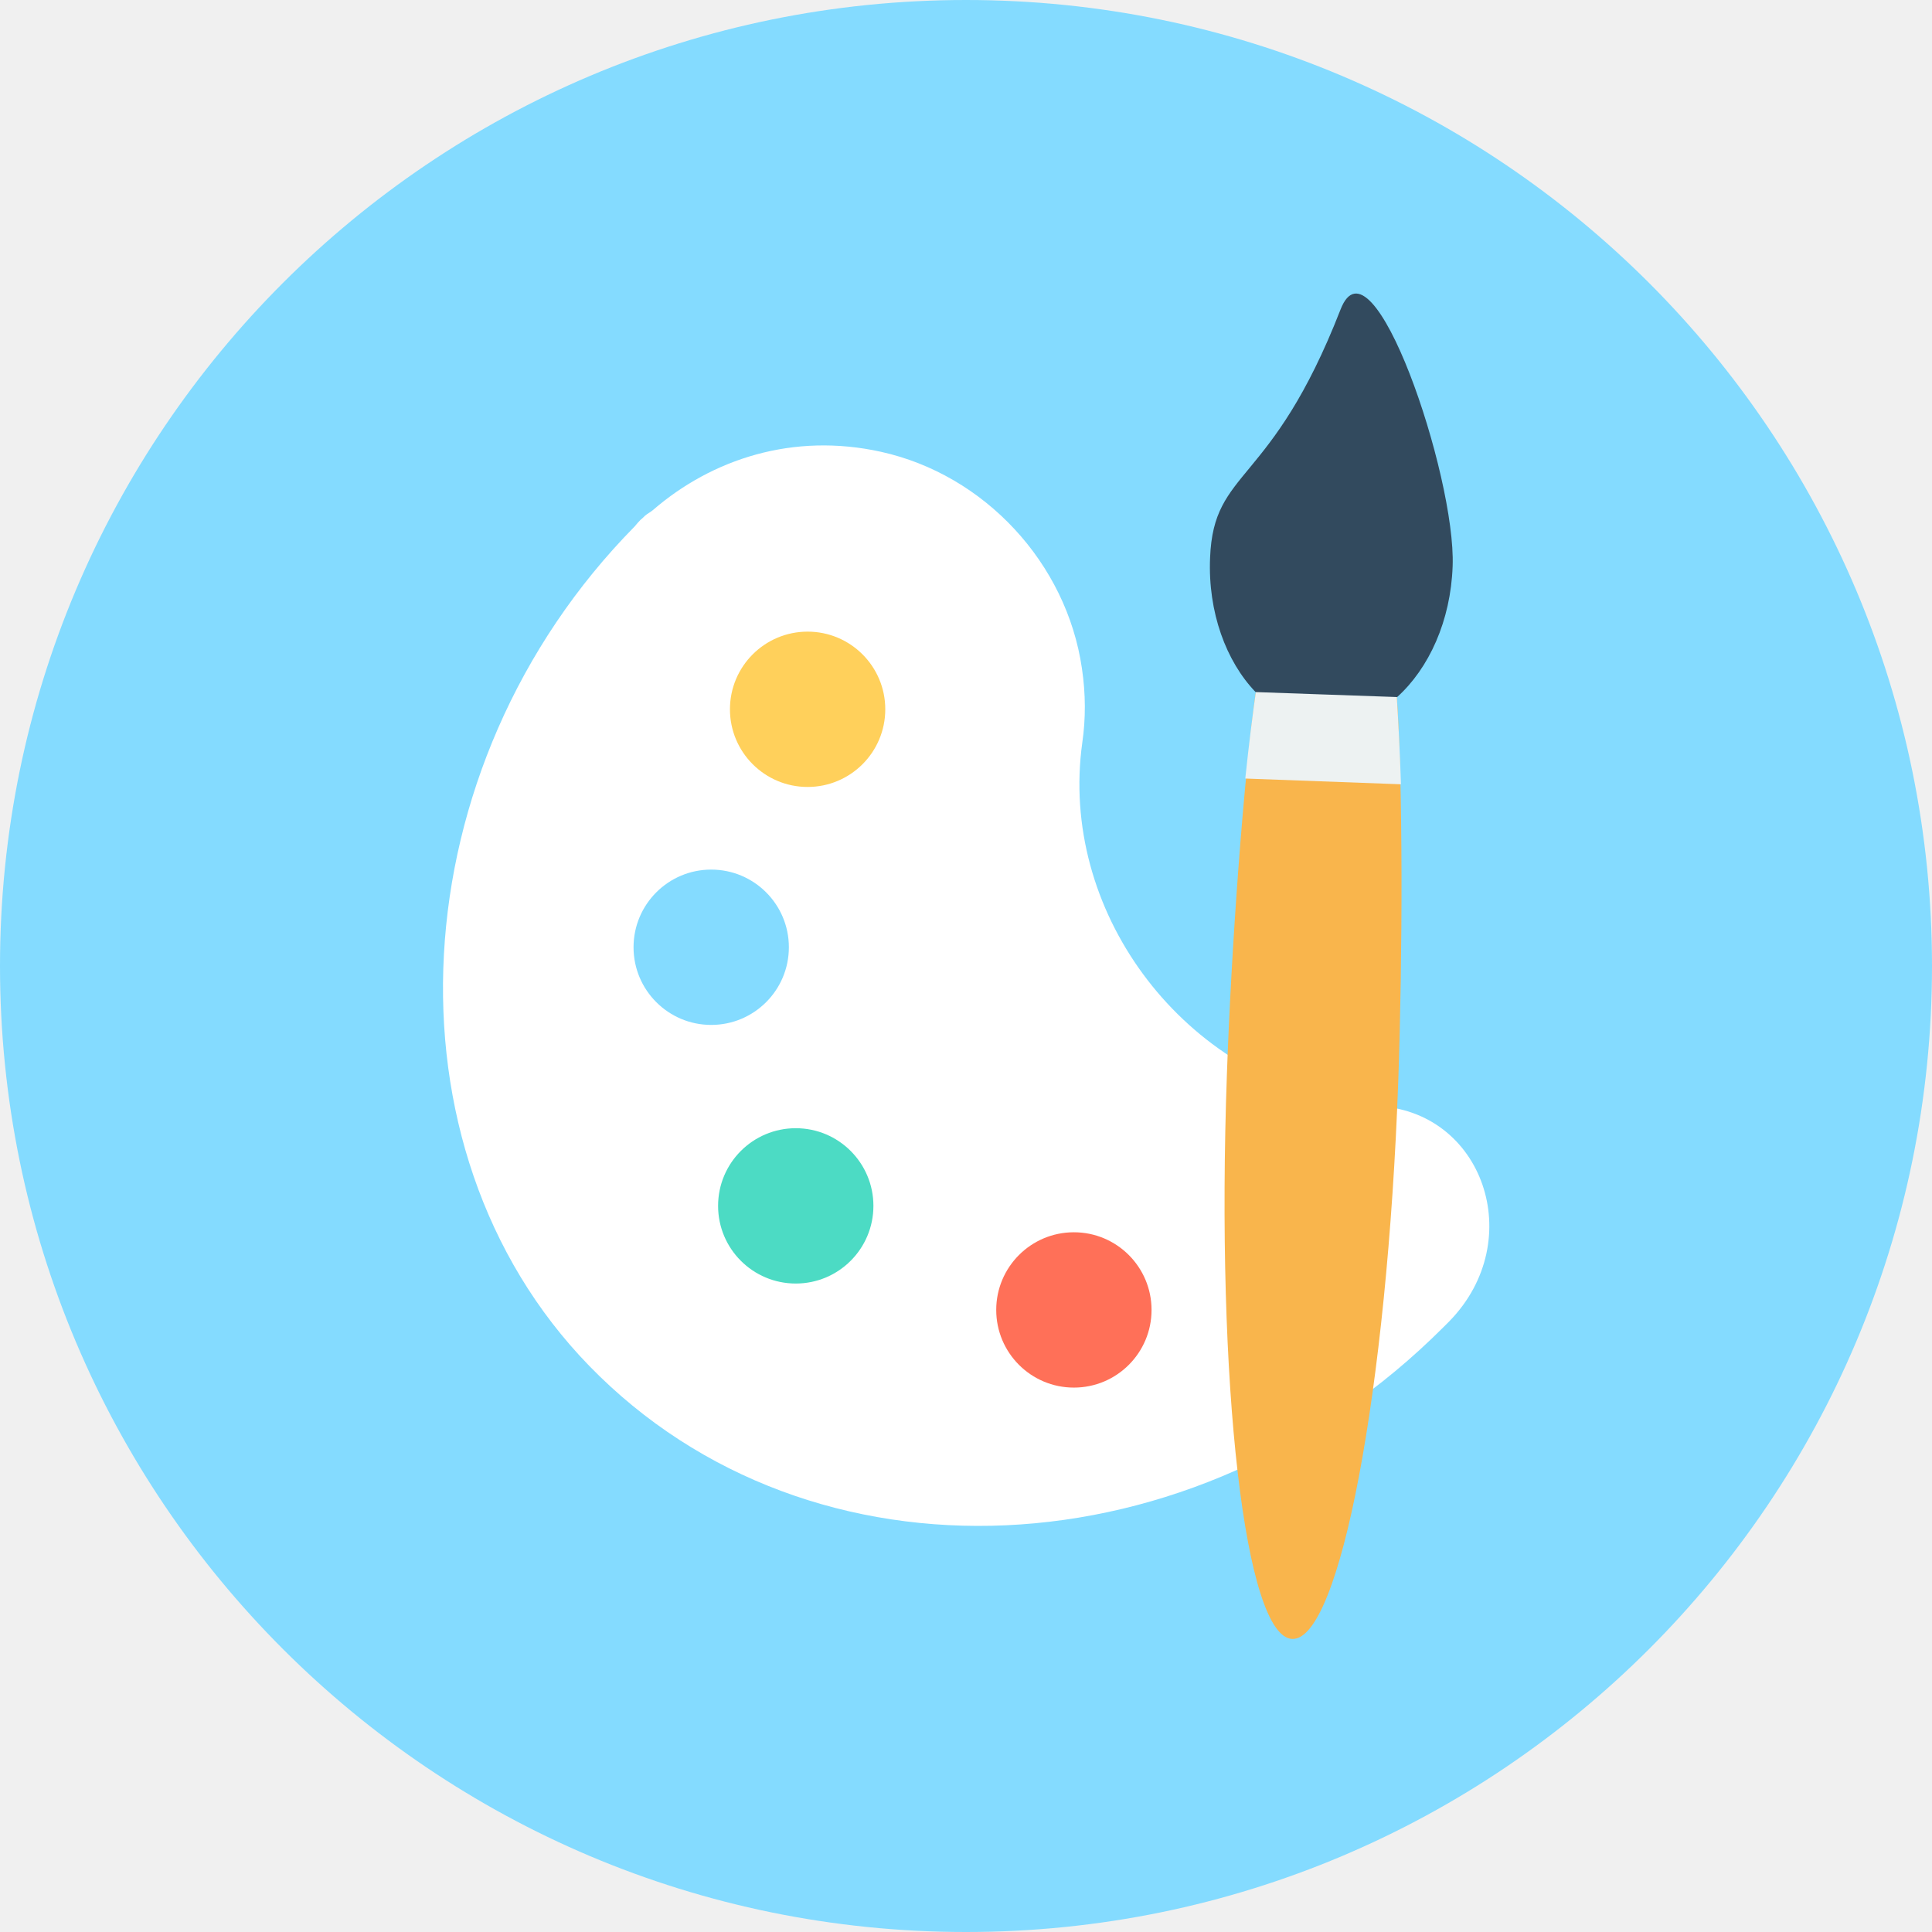
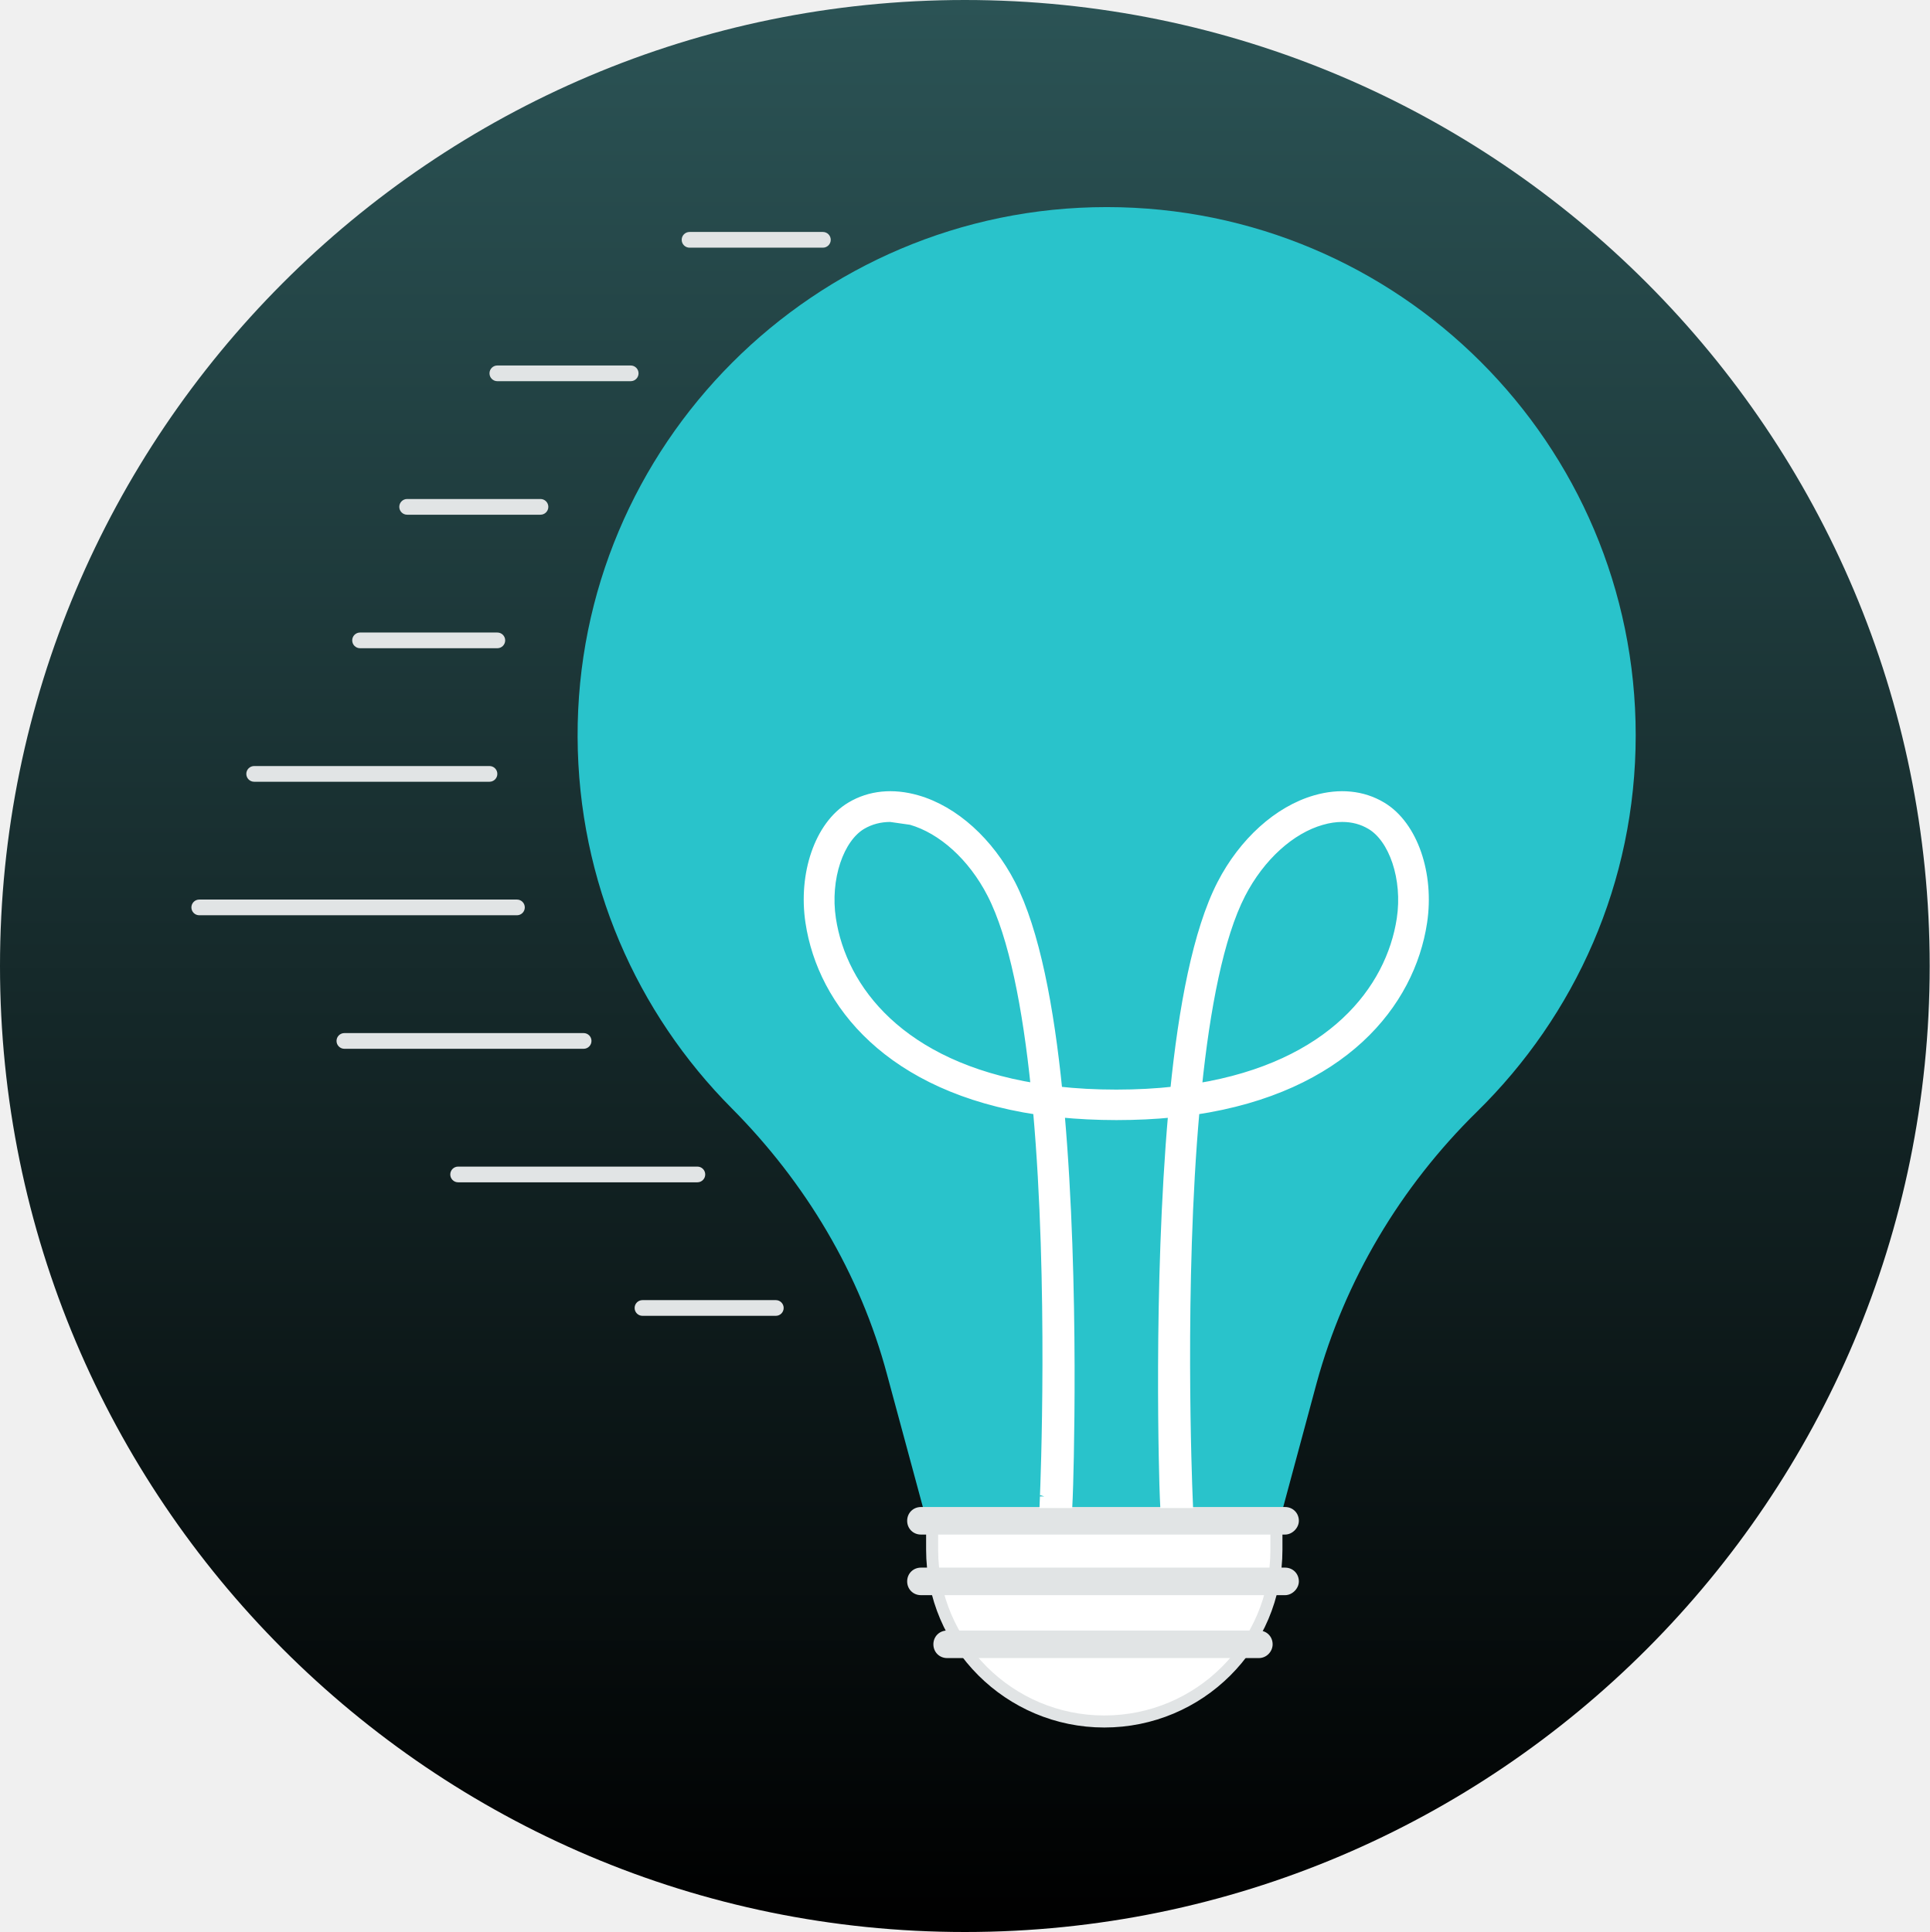
- <svg xmlns="http://www.w3.org/2000/svg" height="512pt" viewBox="0 0 512 512" width="512pt">
-   <clipPath id="a">
-     <path d="m0 0h512v512h-512z" />
-   </clipPath>
-   <g clip-path="url(#a)">
-     <circle cx="256" cy="256" fill="#84dbff" r="256" />
-     <path d="m364.585 293.107c-2.535-.101-5.273-.405-8.111-.912-43.901-8.111-75.837-51.099-69.653-95.405.913-6.285.913-12.876-.101-19.668-4.055-27.882-25.752-51.302-53.228-57.385-23.319-5.171-44.812 1.926-60.426 15.411-.71.608-1.419.912-2.129 1.521-.406.405-.811.811-1.217 1.115-.507.507-1.013 1.115-1.52 1.723-62.556 63.468-68.233 164.651-12.065 222.442 58.702 60.426 160.494 55.661 226.294-10.139.608-.608 1.115-1.115 1.723-1.724 20.886-21.494 8.821-55.965-19.567-56.979z" fill="#fff" />
-     <circle cx="214.026" cy="187.97" fill="#ffd05b" r="20.581" />
-     <circle cx="188.477" cy="251.032" fill="#84dbff" r="20.581" />
-     <circle cx="210.883" cy="319.569" fill="#4cdbc4" r="20.581" />
-     <circle cx="284.591" cy="347.146" fill="#ff7058" r="20.581" />
-     <path d="m333.053 181.684c-3.548 24.231-6.792 70.666-7.908 102.907-2.94 82.224 4.765 149.342 17.337 149.747 12.572.406 25.144-65.901 28.084-148.125 1.116-32.139 1.318-78.777-.507-103.211z" fill="#f9b54c" />
-     <path d="m371.276 207.842c-.304-8.72-.71-17.033-1.217-24.84l-37.006-1.318c-1.115 7.705-2.129 16.019-3.041 24.637z" fill="#edf2f2" />
-     <path d="m332.749 183.408 37.513 1.318c8.415-7.604 14.194-20.176 14.701-34.675.913-23.927-21.392-89.422-29.706-68.03-18.452 47.348-33.66 41.873-34.573 65.8-.608 14.397 4.259 27.476 12.065 35.587z" fill="#324a5e" />
-   </g>
+ <svg xmlns="http://www.w3.org/2000/svg" width="736" height="737" viewBox="0 0 736 737" fill="none">
+   <path d="M0 368.5C0 165.259 164.759 0 368 0V0C571.241 0 736 165.259 736 368.5V368.5C736 571.741 571.241 737 368 737V737C164.759 737 0 571.741 0 368.5V368.5Z" fill="url(#paint0_linear_108_617)" />
+   <path d="M623.869 280.478C623.869 169.231 533.503 79 422.087 79C310.671 79 219.847 169.917 220.303 281.164C220.532 336.445 242.954 386.471 279.1 422.792C307.24 451.118 328.059 485.84 338.353 524.445L354.597 584.524H486.831L502.159 527.643C512.912 488.353 534.188 452.717 563.244 424.163C600.763 387.385 623.869 336.672 623.869 280.478V280.478Z" fill="#29C3CB" />
+   <path d="M421.18 656.697C384.963 656.697 355.521 627.285 355.521 591.146V578.363H486.839V591.146C486.839 627.507 457.404 656.697 421.18 656.697V656.697Z" fill="white" stroke="#E1E4E5" stroke-width="4.59" />
+   <path d="M351.262 585.392H490.132C492.877 585.392 495.393 582.878 495.393 580.138C495.393 577.168 493.105 574.884 490.132 574.884H351.262C348.289 574.884 346 577.168 346 580.138C346 583.107 348.289 585.392 351.262 585.392Z" fill="#E1E4E5" />
+   <path d="M480.13 632.508H361.261C358.287 632.508 356 630.224 356 627.254C356 624.285 358.287 622 361.261 622H480.13C483.104 622 485.391 624.285 485.391 627.254C485.391 629.994 483.104 632.508 480.13 632.508Z" fill="#E1E4E5" />
+   <path d="M351.262 608.508H490.132C492.877 608.508 495.393 605.994 495.393 603.254C495.393 600.285 493.105 598 490.132 598H351.262C348.289 598 346 600.285 346 603.254C346 606.224 348.289 608.508 351.262 608.508Z" fill="#E1E4E5" />
+   <path fill-rule="evenodd" clip-rule="evenodd" d="M339.614 311.804C335.611 311.804 331.947 312.774 328.7 314.687C324.514 317.173 320.995 322.14 318.822 328.651C316.663 335.121 315.928 342.863 317.086 350.52C321.183 377.517 343.673 406.635 394.935 414.978C391.792 384.505 386.573 357.211 378.224 340.95C370.891 326.673 359.303 316.321 347.462 312.922C344.73 312.171 342.116 311.804 339.614 311.804ZM444.115 571.207L444.225 573.529H453.236L453.137 570.996L453.133 570.877L453.132 570.873C452.982 567.188 449.832 489.899 455.777 423.492C512.051 415.085 537.895 382.822 542.574 351.786C543.957 342.599 543.073 333.408 540.38 325.616C537.696 317.854 533.14 311.279 527.011 307.632C519.685 303.253 510.917 302.439 501.783 305.054C487.481 309.13 474.185 321.275 465.946 337.24L465.945 337.243C456.674 355.267 451.236 384.643 448.057 416.207C441.112 416.986 433.702 417.394 425.757 417.394C417.813 417.394 410.403 416.986 403.457 416.207C400.278 384.601 394.839 355.267 385.57 337.243L385.569 337.24C377.33 321.276 364.033 309.13 349.732 305.054C340.599 302.441 331.834 303.251 324.507 307.629C318.353 311.276 313.796 317.852 311.118 325.618C308.429 333.411 307.558 342.601 308.941 351.786V351.788C313.62 382.779 339.463 415.041 395.737 423.491C401.677 489.849 398.535 567.072 398.381 570.863L398.38 570.876L398.375 570.996L398.277 573.529H407.289L407.398 571.205C407.621 566.446 410.119 490.852 404.279 424.491C411.036 425.158 418.231 425.535 425.802 425.535C433.361 425.535 440.556 425.193 447.325 424.504C441.483 490.861 443.89 566.486 444.115 571.207ZM456.624 415.022C459.767 384.547 464.986 357.214 473.332 340.999C480.72 326.705 492.27 316.314 504.101 312.966L504.118 312.962C506.835 312.172 509.442 311.804 511.947 311.804C515.949 311.804 519.605 312.776 522.844 314.724L522.857 314.731C527.043 317.215 530.564 322.183 532.737 328.696C534.896 335.166 535.633 342.906 534.473 350.564C530.377 377.518 507.885 406.679 456.624 415.022Z" fill="white" />
+   <path d="M339.614 311.804C335.611 311.804 331.947 312.774 328.7 314.687C324.514 317.173 320.995 322.14 318.822 328.651C316.663 335.121 315.928 342.863 317.086 350.52C321.183 377.517 343.673 406.635 394.935 414.978C391.792 384.505 386.573 357.211 378.224 340.95C370.891 326.673 359.303 316.321 347.462 312.922M339.614 311.804C342.116 311.804 344.73 312.171 347.462 312.922M339.614 311.804L347.462 312.922M398.38 570.876L398.375 570.996L398.277 573.529H407.289L407.398 571.205C407.621 566.446 410.119 490.852 404.279 424.491C411.036 425.158 418.231 425.535 425.802 425.535C433.361 425.535 440.556 425.193 447.325 424.504C441.483 490.861 443.89 566.486 444.115 571.207L444.225 573.529H453.236L453.137 570.996L453.133 570.877L453.132 570.873C452.982 567.188 449.832 489.899 455.777 423.492C512.051 415.085 537.895 382.822 542.574 351.786C543.957 342.599 543.073 333.408 540.38 325.616C537.696 317.854 533.14 311.279 527.011 307.632C519.685 303.253 510.917 302.439 501.783 305.054C487.481 309.13 474.185 321.275 465.946 337.24L465.945 337.243C456.674 355.267 451.236 384.643 448.057 416.207C441.112 416.986 433.702 417.394 425.757 417.394C417.813 417.394 410.403 416.986 403.457 416.207C400.278 384.601 394.839 355.267 385.57 337.243L385.569 337.24C377.33 321.276 364.033 309.13 349.732 305.054C340.599 302.441 331.834 303.251 324.507 307.629C318.353 311.276 313.796 317.852 311.118 325.618C308.429 333.411 307.558 342.601 308.941 351.786V351.788C313.62 382.779 339.463 415.041 395.737 423.491C401.677 489.849 398.535 567.072 398.381 570.863M398.38 570.876L398.381 570.863M398.38 570.876C398.381 570.872 398.381 570.868 398.381 570.863M456.624 415.022C459.767 384.547 464.986 357.214 473.332 340.999C480.72 326.705 492.27 316.314 504.101 312.966L504.118 312.962C506.835 312.172 509.442 311.804 511.947 311.804C515.949 311.804 519.605 312.776 522.844 314.724L522.857 314.731C527.043 317.215 530.564 322.183 532.737 328.696C534.896 335.166 535.633 342.906 534.473 350.564C530.377 377.518 507.885 406.679 456.624 415.022Z" stroke="white" stroke-width="3.489" />
+   <path d="M131.345 394.09H222.602C224.254 394.09 225.594 395.431 225.594 397.086C225.594 398.74 224.254 400.082 222.602 400.082H131.345C129.693 400.082 128.353 398.74 128.353 397.086C128.353 395.431 129.693 394.09 131.345 394.09Z" fill="#E1E4E5" />
+   <path d="M96.937 292.221H186.697C188.35 292.221 189.689 293.563 189.689 295.217C189.689 296.872 188.35 298.213 186.697 298.213H96.937C95.284 298.213 93.945 296.872 93.945 295.217C93.945 293.563 95.284 292.221 96.937 292.221Z" fill="#E1E4E5" />
+   <path d="M174.73 451.015H265.986C267.639 451.015 268.978 449.673 268.978 448.019C268.978 446.364 267.639 445.023 265.986 445.023H174.73C173.077 445.023 171.738 446.364 171.738 448.019C171.738 449.673 173.077 451.015 174.73 451.015Z" fill="#E1E4E5" />
+   <path d="M137.329 241.288H189.689C191.342 241.288 192.681 242.629 192.681 244.284C192.681 245.939 191.342 247.28 189.689 247.28H137.329C135.677 247.28 134.337 245.939 134.337 244.284C134.337 242.629 135.677 241.288 137.329 241.288Z" fill="#E1E4E5" />
+   <path d="M245.041 501.948H295.906C297.558 501.948 298.897 500.607 298.897 498.952C298.897 497.298 297.558 495.956 295.906 495.956H245.041C243.389 495.956 242.049 497.298 242.049 498.952C242.049 500.607 243.389 501.948 245.041 501.948Z" fill="#E1E4E5" />
+   <path d="M155.281 190.355H206.145C207.797 190.355 209.137 191.696 209.137 193.351C209.137 195.005 207.797 196.347 206.145 196.347H155.281C153.628 196.347 152.289 195.005 152.289 193.351C152.289 191.696 153.628 190.355 155.281 190.355Z" fill="#E1E4E5" />
+   <path d="M189.689 139.421H240.553C242.206 139.421 243.545 140.763 243.545 142.417C243.545 144.072 242.206 145.413 240.553 145.413H189.689C188.037 145.413 186.697 144.072 186.697 142.417C186.697 140.763 188.037 139.421 189.689 139.421Z" fill="#E1E4E5" />
+   <path d="M262.994 88.488H313.859C315.511 88.488 316.851 89.83 316.851 91.484C316.851 93.139 315.511 94.48 313.859 94.48H262.994C261.342 94.48 260.002 93.139 260.002 91.484C260.002 89.83 261.342 88.488 262.994 88.488Z" fill="#E1E4E5" />
+   <path d="M75.992 343.155H197.169C198.822 343.155 200.161 344.496 200.161 346.151C200.161 347.805 198.822 349.147 197.169 349.147H75.992C74.34 349.147 73 347.805 73 346.151C73 344.496 74.34 343.155 75.992 343.155Z" fill="#E1E4E5" />
+   <defs>
+     <linearGradient id="paint0_linear_108_617" x1="368" y1="0" x2="368" y2="737" gradientUnits="userSpaceOnUse">
+       <stop offset="0.002" stop-color="#2B5355" />
+       <stop offset="1" />
+     </linearGradient>
+   </defs>
</svg>
